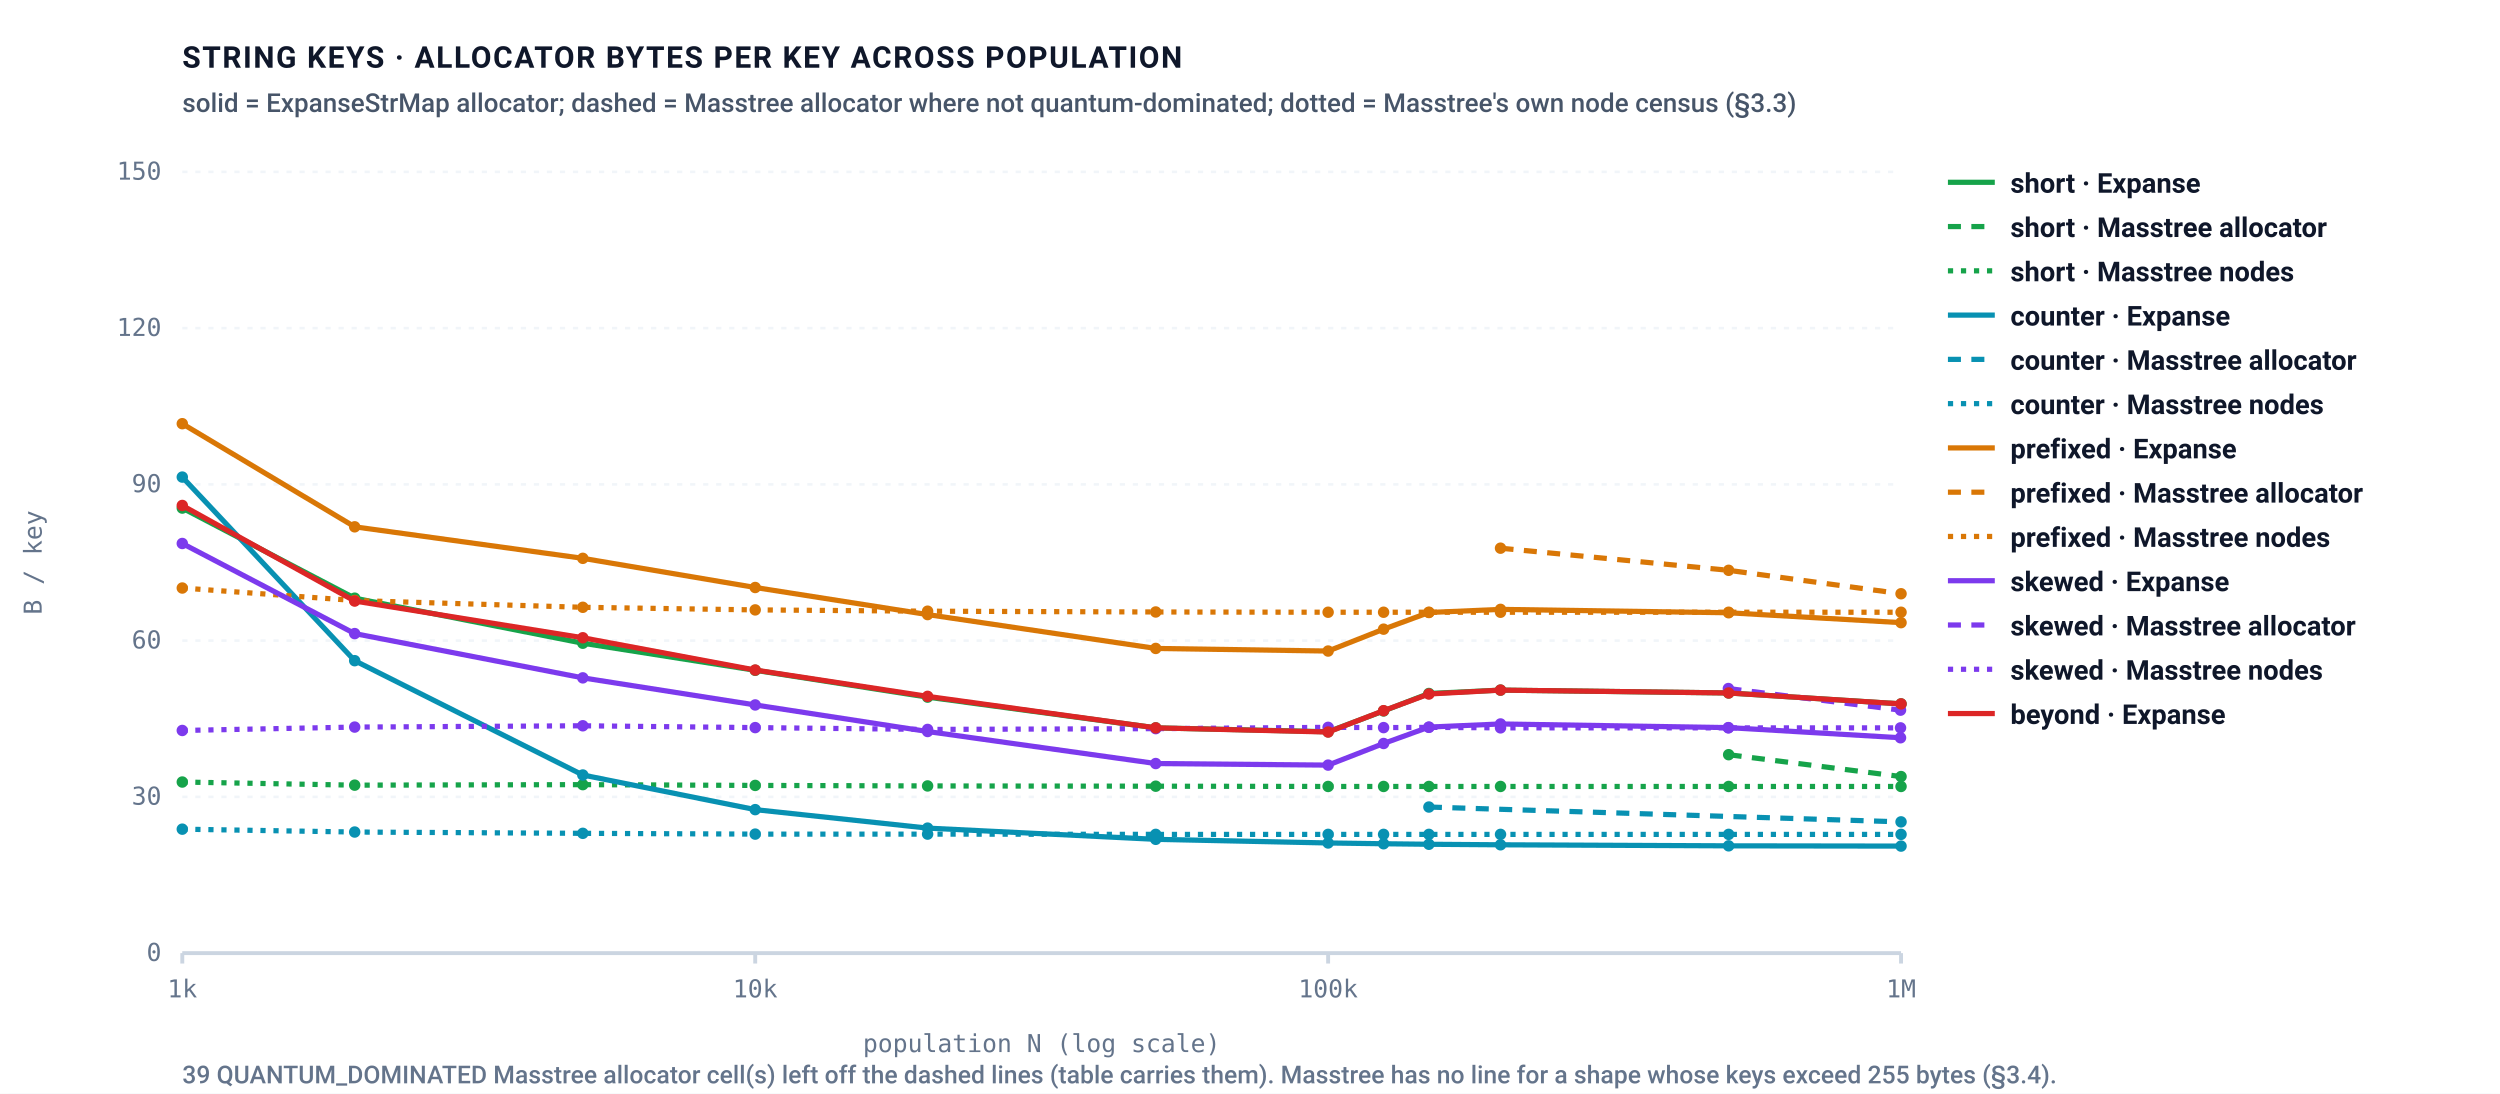
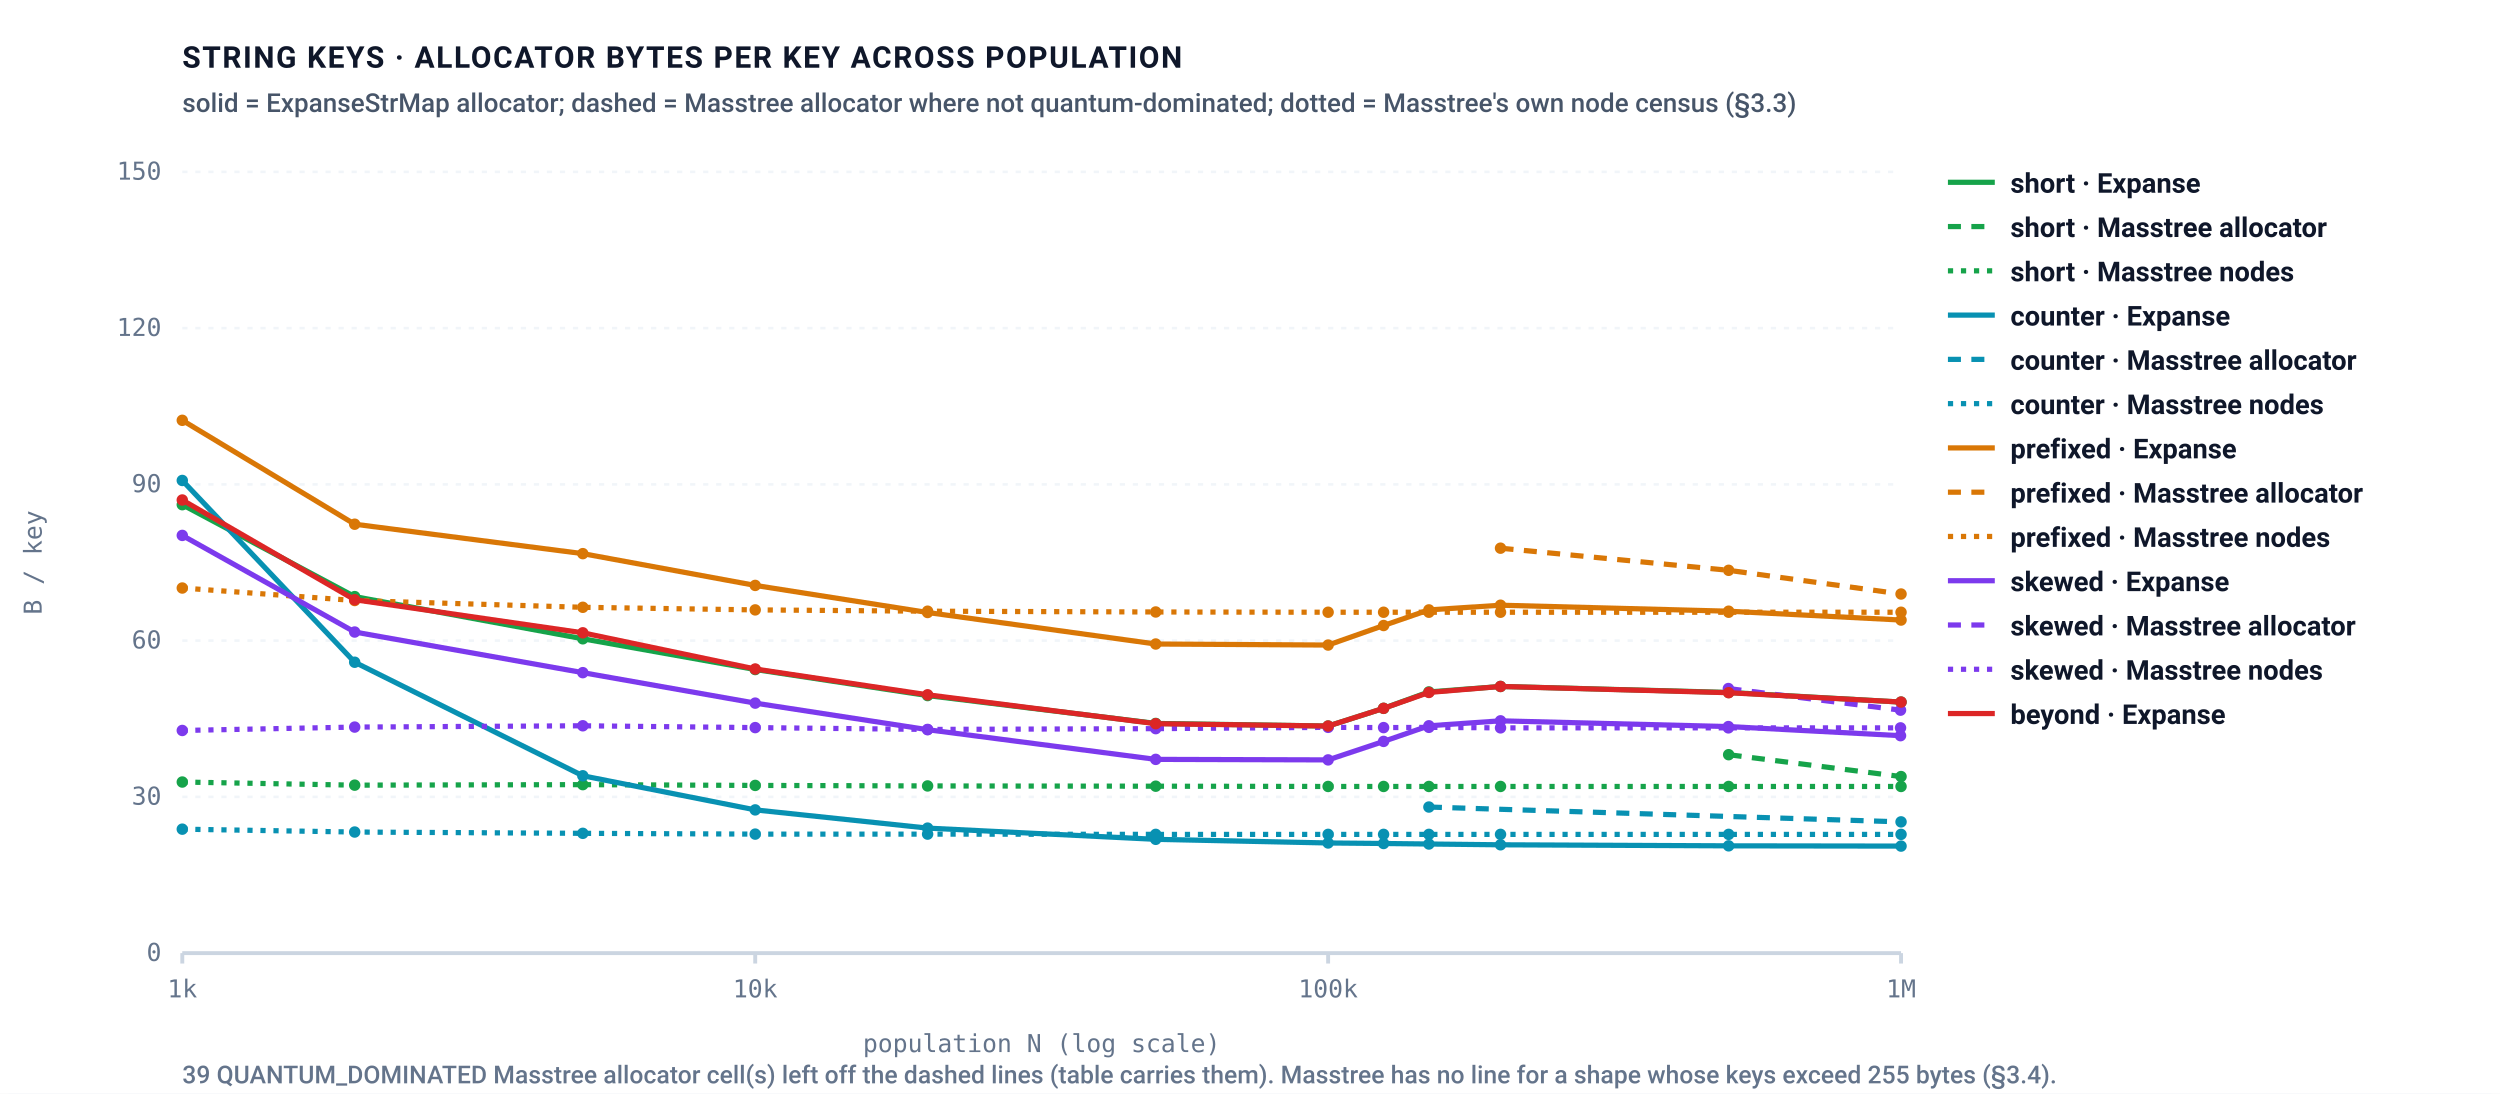
<svg xmlns="http://www.w3.org/2000/svg" role="img" viewBox="0 0 960 420" width="100%" height="100%">
  <defs>
    <style>
      .bg { fill: #ffffff; }
      .border { stroke: #e2e8f0; stroke-width: 1px; fill: none; }
      .grid { stroke: #f1f5f9; stroke-width: 1px; stroke-dasharray: 2,3; }
      .axis { stroke: #cbd5e1; stroke-width: 1.5px; }
      .divider { stroke: #e2e8f0; stroke-width: 1px; }

      .t-title { font-family: -apple-system, BlinkMacSystemFont, "Segoe UI", Roboto, Helvetica, Arial, sans-serif; font-size: 11.5px; font-weight: 700; letter-spacing: 0.6px; fill: #0f172a; text-transform: uppercase; }
      .t-sub { font-family: -apple-system, BlinkMacSystemFont, "Segoe UI", Roboto, Helvetica, Arial, sans-serif; font-size: 10px; font-weight: 500; fill: #475569; }
      .t-unit { font-family: ui-monospace, SFMono-Regular, Menlo, Monaco, Consolas, monospace; font-size: 10px; font-weight: 600; fill: #475569; }
      .t-axis-label { font-family: ui-monospace, SFMono-Regular, Menlo, Monaco, Consolas, monospace; font-size: 9.5px; font-weight: 500; fill: #64748b; }
      .t-bar-label { font-family: -apple-system, BlinkMacSystemFont, "Segoe UI", Roboto, Helvetica, Arial, sans-serif; font-size: 11px; font-weight: 700; fill: #0f172a; }
      .t-legend { font-family: -apple-system, BlinkMacSystemFont, "Segoe UI", Roboto, Helvetica, Arial, sans-serif; font-size: 10.5px; font-weight: 600; fill: #0f172a; }

      .t-val-accent { font-family: ui-monospace, SFMono-Regular, Menlo, Monaco, Consolas, monospace; font-size: 11px; font-weight: 700; fill: #15803d; }
      .t-val-blue { font-family: ui-monospace, SFMono-Regular, Menlo, Monaco, Consolas, monospace; font-size: 11px; font-weight: 600; fill: #2563eb; }
      .t-note { font-family: -apple-system, BlinkMacSystemFont, "Segoe UI", Roboto, Helvetica, Arial, sans-serif; font-size: 9.5px; font-weight: 500; fill: #64748b; }

      .b-expanse { fill: #16a34a; }
      .b-art { fill: #2563eb; }
      .b-masstree { fill: #2563eb; }
      .b-btree { fill: #d97706; }
      .b-hashmap { fill: #7c3aed; }

      .badge-win { fill: #dcfce7; stroke: #86efac; stroke-width: 1px; }
      .badge-win-text { font-family: ui-monospace, SFMono-Regular, Menlo, Monaco, Consolas, monospace; font-size: 9.5px; font-weight: 700; fill: #15803d; text-anchor: middle; }
      .badge-loss { fill: #fef3c7; stroke: #fcd34d; stroke-width: 1px; }
      .badge-loss-text { font-family: ui-monospace, SFMono-Regular, Menlo, Monaco, Consolas, monospace; font-size: 9.5px; font-weight: 700; fill: #b45309; text-anchor: middle; }

      @media (prefers-color-scheme: dark) {
        .bg { fill: #0d1117; }
        .border { stroke: #30363d; }
        .grid { stroke: #21262d; }
        .axis { stroke: #484f58; }
        .divider { stroke: #21262d; }
        .t-title { fill: #f0f6fc; }
        .t-sub { fill: #94a3b8; }
        .t-unit { fill: #94a3b8; }
        .t-axis-label { fill: #94a3b8; }
        .t-bar-label { fill: #f8fafc; }
        .t-legend { fill: #f8fafc; }
        .t-val-accent { fill: #4ade80; }
        .t-val-blue { fill: #38bdf8; }
        .t-note { fill: #94a3b8; }
        .b-expanse { fill: #22c55e; }
        .b-art { fill: #3b82f6; }
        .b-masstree { fill: #3b82f6; }
        .b-btree { fill: #f59e0b; }
        .b-hashmap { fill: #a855f7; }
        .badge-win { fill: #052e16; stroke: #166534; }
        .badge-win-text { fill: #4ade80; }
        .badge-loss { fill: #451a03; stroke: #92400e; }
        .badge-loss-text { fill: #fbbf24; }
      }

      :root[data-theme="dark"] .bg, [data-theme="dark"] .bg { fill: #0d1117; }
      :root[data-theme="dark"] .border, [data-theme="dark"] .border { stroke: #30363d; }
      :root[data-theme="dark"] .grid, [data-theme="dark"] .grid { stroke: #21262d; }
      :root[data-theme="dark"] .axis, [data-theme="dark"] .axis { stroke: #484f58; }
      :root[data-theme="dark"] .divider, [data-theme="dark"] .divider { stroke: #21262d; }
      :root[data-theme="dark"] .t-title, [data-theme="dark"] .t-title { fill: #f0f6fc; }
      :root[data-theme="dark"] .t-sub, [data-theme="dark"] .t-sub { fill: #94a3b8; }
      :root[data-theme="dark"] .t-unit, [data-theme="dark"] .t-unit { fill: #94a3b8; }
      :root[data-theme="dark"] .t-axis-label, [data-theme="dark"] .t-axis-label { fill: #94a3b8; }
      :root[data-theme="dark"] .t-bar-label, [data-theme="dark"] .t-bar-label { fill: #f8fafc; }
      :root[data-theme="dark"] .t-legend, [data-theme="dark"] .t-legend { fill: #f8fafc; }
      :root[data-theme="dark"] .t-val-accent, [data-theme="dark"] .t-val-accent { fill: #4ade80; }
      :root[data-theme="dark"] .t-val-blue, [data-theme="dark"] .t-val-blue { fill: #38bdf8; }
      :root[data-theme="dark"] .t-note, [data-theme="dark"] .t-note { fill: #94a3b8; }
      :root[data-theme="dark"] .b-expanse, [data-theme="dark"] .b-expanse { fill: #22c55e; }
      :root[data-theme="dark"] .b-art, [data-theme="dark"] .b-art { fill: #3b82f6; }
      :root[data-theme="dark"] .b-masstree, [data-theme="dark"] .b-masstree { fill: #3b82f6; }
      :root[data-theme="dark"] .b-btree, [data-theme="dark"] .b-btree { fill: #f59e0b; }
      :root[data-theme="dark"] .b-hashmap, [data-theme="dark"] .b-hashmap { fill: #a855f7; }
      :root[data-theme="dark"] .badge-win, [data-theme="dark"] .badge-win { fill: #052e16; stroke: #166534; }
      :root[data-theme="dark"] .badge-win-text, [data-theme="dark"] .badge-win-text { fill: #4ade80; }
      :root[data-theme="dark"] .badge-loss, [data-theme="dark"] .badge-loss { fill: #451a03; stroke: #92400e; }
      :root[data-theme="dark"] .badge-loss-text, [data-theme="dark"] .badge-loss-text { fill: #fbbf24; }
    </style>
  </defs>
  <rect width="100%" height="100%" class="bg" rx="6" />
  <rect width="100%" height="100%" class="border" rx="6" />
  <rect class="bg" x="0" y="0" width="960" height="420" />
  <text class="t-title" x="70" y="26">STRING KEYS · ALLOCATOR BYTES PER KEY ACROSS POPULATION</text>
  <text class="t-sub" x="70" y="43">solid = ExpanseStrMap allocator; dashed = Masstree allocator where not quantum-dominated; dotted = Masstree's own node census (§3.3)</text>
  <line class="grid" x1="70" y1="366.0" x2="730" y2="366.0" />
  <text class="t-axis-label" x="62" y="369.0" text-anchor="end">0</text>
  <line class="grid" x1="70" y1="306.0" x2="730" y2="306.0" />
  <text class="t-axis-label" x="62" y="309.0" text-anchor="end">30</text>
  <line class="grid" x1="70" y1="246.0" x2="730" y2="246.0" />
  <text class="t-axis-label" x="62" y="249.0" text-anchor="end">60</text>
  <line class="grid" x1="70" y1="186.0" x2="730" y2="186.0" />
  <text class="t-axis-label" x="62" y="189.0" text-anchor="end">90</text>
  <line class="grid" x1="70" y1="126.0" x2="730" y2="126.0" />
  <text class="t-axis-label" x="62" y="129.0" text-anchor="end">120</text>
  <line class="grid" x1="70" y1="66.0" x2="730" y2="66.0" />
  <text class="t-axis-label" x="62" y="69.0" text-anchor="end">150</text>
  <line class="axis" x1="70.0" y1="366" x2="70.0" y2="370" />
  <text class="t-axis-label" x="70.0" y="383.0" text-anchor="middle">1k</text>
  <line class="axis" x1="290.0" y1="366" x2="290.0" y2="370" />
  <text class="t-axis-label" x="290.0" y="383.0" text-anchor="middle">10k</text>
  <line class="axis" x1="510.0" y1="366" x2="510.0" y2="370" />
  <text class="t-axis-label" x="510.0" y="383.0" text-anchor="middle">100k</text>
  <line class="axis" x1="730.0" y1="366" x2="730.0" y2="370" />
  <text class="t-axis-label" x="730.0" y="383.0" text-anchor="middle">1M</text>
  <text class="t-axis-label" x="400.0" y="404" text-anchor="middle">population N (log scale)</text>
  <text class="t-axis-label" x="16" y="216.0" text-anchor="middle" transform="rotate(-90 16 216.0)">B / key</text>
  <line class="axis" x1="70" y1="366" x2="730" y2="366" />
-   <path d="M70.0,195.1 L136.2,229.7 L223.8,247.0 L290.0,257.4 L356.2,267.7 L443.8,279.5 L510.0,281.0 L531.3,273.0 L548.7,266.3 L576.2,265.0 L663.8,266.1 L730.0,270.3" fill="none" stroke="#16a34a" stroke-width="2" stroke-dasharray="4 0" stroke-linejoin="round" />
-   <circle cx="70.0" cy="195.1" r="2.2" fill="#16a34a" />
-   <circle cx="136.2" cy="229.7" r="2.2" fill="#16a34a" />
-   <circle cx="223.8" cy="247.0" r="2.2" fill="#16a34a" />
-   <circle cx="290.0" cy="257.4" r="2.2" fill="#16a34a" />
-   <circle cx="356.2" cy="267.7" r="2.2" fill="#16a34a" />
-   <circle cx="443.8" cy="279.5" r="2.2" fill="#16a34a" />
-   <circle cx="510.0" cy="281.0" r="2.2" fill="#16a34a" />
-   <circle cx="531.3" cy="273.0" r="2.2" fill="#16a34a" />
-   <circle cx="548.7" cy="266.3" r="2.2" fill="#16a34a" />
-   <circle cx="576.2" cy="265.0" r="2.2" fill="#16a34a" />
-   <circle cx="663.8" cy="266.1" r="2.2" fill="#16a34a" />
-   <circle cx="730.0" cy="270.3" r="2.2" fill="#16a34a" />
+   <path d="M70.0,193.8 L136.2,229.1 L223.8,245.3 L290.0,257.1 L356.2,267.1 L443.8,277.8 L510.0,278.8 L531.3,272.0 L548.7,265.7 L576.2,263.6 L663.8,265.9 L730.0,269.6" fill="none" stroke="#16a34a" stroke-width="2" stroke-dasharray="4 0" stroke-linejoin="round" />
+   <circle cx="70.0" cy="193.8" r="2.2" fill="#16a34a" />
+   <circle cx="136.2" cy="229.1" r="2.2" fill="#16a34a" />
+   <circle cx="223.8" cy="245.3" r="2.2" fill="#16a34a" />
+   <circle cx="290.0" cy="257.1" r="2.2" fill="#16a34a" />
+   <circle cx="356.2" cy="267.1" r="2.2" fill="#16a34a" />
+   <circle cx="443.8" cy="277.8" r="2.2" fill="#16a34a" />
+   <circle cx="510.0" cy="278.8" r="2.2" fill="#16a34a" />
+   <circle cx="531.3" cy="272.0" r="2.2" fill="#16a34a" />
+   <circle cx="548.7" cy="265.7" r="2.2" fill="#16a34a" />
+   <circle cx="576.2" cy="263.6" r="2.2" fill="#16a34a" />
+   <circle cx="663.8" cy="265.9" r="2.2" fill="#16a34a" />
+   <circle cx="730.0" cy="269.6" r="2.2" fill="#16a34a" />
  <line x1="748" y1="70" x2="766" y2="70" stroke="#16a34a" stroke-width="2" stroke-dasharray="4 0" />
  <text class="t-legend" x="772" y="74">short · Expanse</text>
  <path d="M663.8,289.8 L730.0,298.2" fill="none" stroke="#16a34a" stroke-width="2" stroke-dasharray="5 4" stroke-linejoin="round" />
  <circle cx="663.8" cy="289.8" r="2.2" fill="#16a34a" />
  <circle cx="730.0" cy="298.2" r="2.2" fill="#16a34a" />
  <line x1="748" y1="87" x2="766" y2="87" stroke="#16a34a" stroke-width="2" stroke-dasharray="5 4" />
  <text class="t-legend" x="772" y="91">short · Masstree allocator</text>
  <path d="M70.0,300.3 L136.2,301.5 L223.8,301.3 L290.0,301.6 L356.2,301.8 L443.8,301.9 L510.0,302.0 L531.3,302.0 L548.7,302.0 L576.2,302.0 L663.8,302.0 L730.0,302.0" fill="none" stroke="#16a34a" stroke-width="2" stroke-dasharray="2 3" stroke-linejoin="round" />
  <circle cx="70.0" cy="300.3" r="2.2" fill="#16a34a" />
  <circle cx="136.2" cy="301.5" r="2.2" fill="#16a34a" />
  <circle cx="223.8" cy="301.3" r="2.2" fill="#16a34a" />
  <circle cx="290.0" cy="301.6" r="2.2" fill="#16a34a" />
  <circle cx="356.2" cy="301.8" r="2.2" fill="#16a34a" />
  <circle cx="443.8" cy="301.9" r="2.2" fill="#16a34a" />
  <circle cx="510.0" cy="302.0" r="2.2" fill="#16a34a" />
  <circle cx="531.3" cy="302.0" r="2.2" fill="#16a34a" />
  <circle cx="548.7" cy="302.0" r="2.2" fill="#16a34a" />
  <circle cx="576.2" cy="302.0" r="2.2" fill="#16a34a" />
  <circle cx="663.8" cy="302.0" r="2.2" fill="#16a34a" />
  <circle cx="730.0" cy="302.0" r="2.2" fill="#16a34a" />
  <line x1="748" y1="104" x2="766" y2="104" stroke="#16a34a" stroke-width="2" stroke-dasharray="2 3" />
  <text class="t-legend" x="772" y="108">short · Masstree nodes</text>
-   <path d="M70.0,183.2 L136.2,253.7 L223.8,297.6 L290.0,310.9 L356.2,318.0 L443.8,322.3 L510.0,323.7 L531.3,324.0 L548.7,324.2 L576.2,324.4 L663.8,324.8 L730.0,324.9" fill="none" stroke="#0891b2" stroke-width="2" stroke-dasharray="4 0" stroke-linejoin="round" />
-   <circle cx="70.0" cy="183.2" r="2.2" fill="#0891b2" />
-   <circle cx="136.2" cy="253.7" r="2.2" fill="#0891b2" />
-   <circle cx="223.8" cy="297.6" r="2.2" fill="#0891b2" />
-   <circle cx="290.0" cy="310.9" r="2.2" fill="#0891b2" />
+   <path d="M70.0,184.5 L136.2,254.3 L223.8,297.9 L290.0,311.0 L356.2,318.0 L443.8,322.3 L510.0,323.7 L531.3,323.9 L548.7,324.1 L576.2,324.4 L663.8,324.8 L730.0,324.9" fill="none" stroke="#0891b2" stroke-width="2" stroke-dasharray="4 0" stroke-linejoin="round" />
+   <circle cx="70.0" cy="184.5" r="2.2" fill="#0891b2" />
+   <circle cx="136.2" cy="254.3" r="2.2" fill="#0891b2" />
+   <circle cx="223.8" cy="297.9" r="2.2" fill="#0891b2" />
+   <circle cx="290.0" cy="311.0" r="2.2" fill="#0891b2" />
  <circle cx="356.2" cy="318.0" r="2.2" fill="#0891b2" />
  <circle cx="443.8" cy="322.3" r="2.2" fill="#0891b2" />
  <circle cx="510.0" cy="323.7" r="2.2" fill="#0891b2" />
-   <circle cx="531.3" cy="324.0" r="2.2" fill="#0891b2" />
-   <circle cx="548.7" cy="324.2" r="2.2" fill="#0891b2" />
+   <circle cx="531.3" cy="323.9" r="2.2" fill="#0891b2" />
+   <circle cx="548.7" cy="324.1" r="2.2" fill="#0891b2" />
  <circle cx="576.2" cy="324.4" r="2.2" fill="#0891b2" />
  <circle cx="663.8" cy="324.8" r="2.2" fill="#0891b2" />
  <circle cx="730.0" cy="324.9" r="2.2" fill="#0891b2" />
  <line x1="748" y1="121" x2="766" y2="121" stroke="#0891b2" stroke-width="2" stroke-dasharray="4 0" />
  <text class="t-legend" x="772" y="125">counter · Expanse</text>
  <path d="M548.7,309.9 L730.0,315.6" fill="none" stroke="#0891b2" stroke-width="2" stroke-dasharray="5 4" stroke-linejoin="round" />
  <circle cx="548.7" cy="309.9" r="2.2" fill="#0891b2" />
  <circle cx="730.0" cy="315.6" r="2.2" fill="#0891b2" />
  <line x1="748" y1="138" x2="766" y2="138" stroke="#0891b2" stroke-width="2" stroke-dasharray="5 4" />
  <text class="t-legend" x="772" y="142">counter · Masstree allocator</text>
  <path d="M70.0,318.4 L136.2,319.5 L223.8,320.0 L290.0,320.3 L356.2,320.3 L443.8,320.4 L510.0,320.4 L531.3,320.4 L548.7,320.4 L576.2,320.4 L663.8,320.4 L730.0,320.4" fill="none" stroke="#0891b2" stroke-width="2" stroke-dasharray="2 3" stroke-linejoin="round" />
  <circle cx="70.0" cy="318.4" r="2.2" fill="#0891b2" />
  <circle cx="136.2" cy="319.5" r="2.2" fill="#0891b2" />
  <circle cx="223.8" cy="320.0" r="2.2" fill="#0891b2" />
  <circle cx="290.0" cy="320.3" r="2.2" fill="#0891b2" />
  <circle cx="356.2" cy="320.3" r="2.2" fill="#0891b2" />
  <circle cx="443.8" cy="320.4" r="2.2" fill="#0891b2" />
  <circle cx="510.0" cy="320.4" r="2.2" fill="#0891b2" />
  <circle cx="531.3" cy="320.4" r="2.2" fill="#0891b2" />
  <circle cx="548.7" cy="320.4" r="2.2" fill="#0891b2" />
  <circle cx="576.2" cy="320.4" r="2.2" fill="#0891b2" />
  <circle cx="663.8" cy="320.4" r="2.2" fill="#0891b2" />
  <circle cx="730.0" cy="320.4" r="2.2" fill="#0891b2" />
  <line x1="748" y1="155" x2="766" y2="155" stroke="#0891b2" stroke-width="2" stroke-dasharray="2 3" />
  <text class="t-legend" x="772" y="159">counter · Masstree nodes</text>
-   <path d="M70.0,162.7 L136.2,202.3 L223.8,214.4 L290.0,225.6 L356.2,236.0 L443.8,249.0 L510.0,250.0 L531.3,241.6 L548.7,235.2 L576.2,234.0 L663.8,235.3 L730.0,239.1" fill="none" stroke="#d97706" stroke-width="2" stroke-dasharray="4 0" stroke-linejoin="round" />
-   <circle cx="70.0" cy="162.7" r="2.2" fill="#d97706" />
-   <circle cx="136.2" cy="202.3" r="2.2" fill="#d97706" />
-   <circle cx="223.8" cy="214.4" r="2.2" fill="#d97706" />
-   <circle cx="290.0" cy="225.6" r="2.2" fill="#d97706" />
-   <circle cx="356.2" cy="236.0" r="2.2" fill="#d97706" />
-   <circle cx="443.8" cy="249.0" r="2.2" fill="#d97706" />
-   <circle cx="510.0" cy="250.0" r="2.2" fill="#d97706" />
-   <circle cx="531.3" cy="241.6" r="2.2" fill="#d97706" />
-   <circle cx="548.7" cy="235.2" r="2.2" fill="#d97706" />
-   <circle cx="576.2" cy="234.0" r="2.2" fill="#d97706" />
-   <circle cx="663.8" cy="235.3" r="2.2" fill="#d97706" />
-   <circle cx="730.0" cy="239.1" r="2.2" fill="#d97706" />
+   <path d="M70.0,161.4 L136.2,201.3 L223.8,212.6 L290.0,224.8 L356.2,235.2 L443.8,247.3 L510.0,247.7 L531.3,240.2 L548.7,234.2 L576.2,232.4 L663.8,234.7 L730.0,238.1" fill="none" stroke="#d97706" stroke-width="2" stroke-dasharray="4 0" stroke-linejoin="round" />
+   <circle cx="70.0" cy="161.4" r="2.2" fill="#d97706" />
+   <circle cx="136.2" cy="201.3" r="2.2" fill="#d97706" />
+   <circle cx="223.8" cy="212.6" r="2.2" fill="#d97706" />
+   <circle cx="290.0" cy="224.8" r="2.2" fill="#d97706" />
+   <circle cx="356.2" cy="235.2" r="2.2" fill="#d97706" />
+   <circle cx="443.8" cy="247.3" r="2.2" fill="#d97706" />
+   <circle cx="510.0" cy="247.7" r="2.2" fill="#d97706" />
+   <circle cx="531.3" cy="240.2" r="2.2" fill="#d97706" />
+   <circle cx="548.7" cy="234.2" r="2.2" fill="#d97706" />
+   <circle cx="576.2" cy="232.4" r="2.2" fill="#d97706" />
+   <circle cx="663.8" cy="234.7" r="2.2" fill="#d97706" />
+   <circle cx="730.0" cy="238.1" r="2.2" fill="#d97706" />
  <line x1="748" y1="172" x2="766" y2="172" stroke="#d97706" stroke-width="2" stroke-dasharray="4 0" />
  <text class="t-legend" x="772" y="176">prefixed · Expanse</text>
-   <path d="M576.2,210.5 L663.8,219.0 L730.0,228.0" fill="none" stroke="#d97706" stroke-width="2" stroke-dasharray="5 4" stroke-linejoin="round" />
+   <path d="M576.2,210.5 L663.8,219.0 L730.0,228.1" fill="none" stroke="#d97706" stroke-width="2" stroke-dasharray="5 4" stroke-linejoin="round" />
  <circle cx="576.2" cy="210.5" r="2.2" fill="#d97706" />
  <circle cx="663.8" cy="219.0" r="2.2" fill="#d97706" />
-   <circle cx="730.0" cy="228.0" r="2.2" fill="#d97706" />
+   <circle cx="730.0" cy="228.1" r="2.2" fill="#d97706" />
  <line x1="748" y1="189" x2="766" y2="189" stroke="#d97706" stroke-width="2" stroke-dasharray="5 4" />
  <text class="t-legend" x="772" y="193">prefixed · Masstree allocator</text>
  <path d="M70.0,225.8 L136.2,230.6 L223.8,233.2 L290.0,234.2 L356.2,234.7 L443.8,235.0 L510.0,235.1 L531.3,235.1 L548.7,235.1 L576.2,235.1 L663.8,235.1 L730.0,235.1" fill="none" stroke="#d97706" stroke-width="2" stroke-dasharray="2 3" stroke-linejoin="round" />
  <circle cx="70.0" cy="225.8" r="2.2" fill="#d97706" />
  <circle cx="136.2" cy="230.6" r="2.2" fill="#d97706" />
  <circle cx="223.8" cy="233.2" r="2.2" fill="#d97706" />
  <circle cx="290.0" cy="234.2" r="2.2" fill="#d97706" />
  <circle cx="356.2" cy="234.7" r="2.2" fill="#d97706" />
  <circle cx="443.8" cy="235.0" r="2.2" fill="#d97706" />
  <circle cx="510.0" cy="235.1" r="2.2" fill="#d97706" />
  <circle cx="531.3" cy="235.1" r="2.2" fill="#d97706" />
  <circle cx="548.7" cy="235.1" r="2.2" fill="#d97706" />
  <circle cx="576.2" cy="235.1" r="2.2" fill="#d97706" />
  <circle cx="663.8" cy="235.1" r="2.2" fill="#d97706" />
  <circle cx="730.0" cy="235.1" r="2.2" fill="#d97706" />
  <line x1="748" y1="206" x2="766" y2="206" stroke="#d97706" stroke-width="2" stroke-dasharray="2 3" />
  <text class="t-legend" x="772" y="210">prefixed · Masstree nodes</text>
-   <path d="M70.0,208.7 L136.2,243.3 L223.8,260.3 L290.0,270.7 L356.2,280.9 L443.8,293.2 L510.0,293.8 L531.3,285.5 L548.7,279.2 L576.2,278.0 L663.7,279.4 L729.8,283.3" fill="none" stroke="#7c3aed" stroke-width="2" stroke-dasharray="4 0" stroke-linejoin="round" />
-   <circle cx="70.0" cy="208.7" r="2.2" fill="#7c3aed" />
-   <circle cx="136.2" cy="243.3" r="2.2" fill="#7c3aed" />
-   <circle cx="223.8" cy="260.3" r="2.2" fill="#7c3aed" />
-   <circle cx="290.0" cy="270.7" r="2.2" fill="#7c3aed" />
-   <circle cx="356.2" cy="280.9" r="2.2" fill="#7c3aed" />
-   <circle cx="443.8" cy="293.2" r="2.2" fill="#7c3aed" />
-   <circle cx="510.0" cy="293.8" r="2.2" fill="#7c3aed" />
-   <circle cx="531.3" cy="285.5" r="2.2" fill="#7c3aed" />
-   <circle cx="548.7" cy="279.2" r="2.2" fill="#7c3aed" />
-   <circle cx="576.2" cy="278.0" r="2.2" fill="#7c3aed" />
-   <circle cx="663.7" cy="279.4" r="2.2" fill="#7c3aed" />
-   <circle cx="729.8" cy="283.3" r="2.2" fill="#7c3aed" />
+   <path d="M70.0,205.6 L136.2,242.7 L223.8,258.3 L290.0,270.0 L356.2,280.2 L443.8,291.6 L510.0,291.8 L531.3,284.7 L548.7,278.7 L576.2,276.8 L663.7,279.0 L729.8,282.5" fill="none" stroke="#7c3aed" stroke-width="2" stroke-dasharray="4 0" stroke-linejoin="round" />
+   <circle cx="70.0" cy="205.6" r="2.2" fill="#7c3aed" />
+   <circle cx="136.2" cy="242.7" r="2.2" fill="#7c3aed" />
+   <circle cx="223.8" cy="258.3" r="2.2" fill="#7c3aed" />
+   <circle cx="290.0" cy="270.0" r="2.2" fill="#7c3aed" />
+   <circle cx="356.2" cy="280.2" r="2.2" fill="#7c3aed" />
+   <circle cx="443.8" cy="291.6" r="2.2" fill="#7c3aed" />
+   <circle cx="510.0" cy="291.8" r="2.2" fill="#7c3aed" />
+   <circle cx="531.3" cy="284.7" r="2.2" fill="#7c3aed" />
+   <circle cx="548.7" cy="278.7" r="2.2" fill="#7c3aed" />
+   <circle cx="576.2" cy="276.8" r="2.2" fill="#7c3aed" />
+   <circle cx="663.7" cy="279.0" r="2.2" fill="#7c3aed" />
+   <circle cx="729.8" cy="282.5" r="2.2" fill="#7c3aed" />
  <line x1="748" y1="223" x2="766" y2="223" stroke="#7c3aed" stroke-width="2" stroke-dasharray="4 0" />
  <text class="t-legend" x="772" y="227">skewed · Expanse</text>
  <path d="M663.7,264.4 L729.8,272.7" fill="none" stroke="#7c3aed" stroke-width="2" stroke-dasharray="5 4" stroke-linejoin="round" />
  <circle cx="663.7" cy="264.4" r="2.2" fill="#7c3aed" />
  <circle cx="729.8" cy="272.7" r="2.2" fill="#7c3aed" />
  <line x1="748" y1="240" x2="766" y2="240" stroke="#7c3aed" stroke-width="2" stroke-dasharray="5 4" />
  <text class="t-legend" x="772" y="244">skewed · Masstree allocator</text>
  <path d="M70.0,280.5 L136.2,279.2 L223.8,278.7 L290.0,279.4 L356.2,280.1 L443.8,279.8 L510.0,279.3 L531.3,279.4 L548.7,279.3 L576.2,279.5 L663.7,279.5 L729.8,279.5" fill="none" stroke="#7c3aed" stroke-width="2" stroke-dasharray="2 3" stroke-linejoin="round" />
  <circle cx="70.0" cy="280.5" r="2.2" fill="#7c3aed" />
  <circle cx="136.2" cy="279.2" r="2.2" fill="#7c3aed" />
  <circle cx="223.8" cy="278.7" r="2.2" fill="#7c3aed" />
  <circle cx="290.0" cy="279.4" r="2.2" fill="#7c3aed" />
  <circle cx="356.2" cy="280.1" r="2.2" fill="#7c3aed" />
  <circle cx="443.8" cy="279.8" r="2.2" fill="#7c3aed" />
  <circle cx="510.0" cy="279.3" r="2.2" fill="#7c3aed" />
  <circle cx="531.3" cy="279.4" r="2.2" fill="#7c3aed" />
  <circle cx="548.7" cy="279.3" r="2.2" fill="#7c3aed" />
  <circle cx="576.2" cy="279.5" r="2.2" fill="#7c3aed" />
  <circle cx="663.7" cy="279.5" r="2.2" fill="#7c3aed" />
  <circle cx="729.8" cy="279.5" r="2.2" fill="#7c3aed" />
  <line x1="748" y1="257" x2="766" y2="257" stroke="#7c3aed" stroke-width="2" stroke-dasharray="2 3" />
  <text class="t-legend" x="772" y="261">skewed · Masstree nodes</text>
-   <path d="M70.0,194.1 L136.2,230.8 L223.8,244.9 L290.0,257.3 L356.2,267.4 L443.8,279.5 L510.0,281.1 L531.3,272.9 L548.7,266.5 L576.2,265.0 L663.8,266.1 L730.0,270.3" fill="none" stroke="#dc2626" stroke-width="2" stroke-dasharray="4 0" stroke-linejoin="round" />
-   <circle cx="70.0" cy="194.1" r="2.2" fill="#dc2626" />
-   <circle cx="136.2" cy="230.8" r="2.2" fill="#dc2626" />
-   <circle cx="223.8" cy="244.9" r="2.2" fill="#dc2626" />
-   <circle cx="290.0" cy="257.3" r="2.2" fill="#dc2626" />
-   <circle cx="356.2" cy="267.4" r="2.2" fill="#dc2626" />
-   <circle cx="443.8" cy="279.5" r="2.2" fill="#dc2626" />
-   <circle cx="510.0" cy="281.1" r="2.2" fill="#dc2626" />
-   <circle cx="531.3" cy="272.9" r="2.2" fill="#dc2626" />
-   <circle cx="548.7" cy="266.5" r="2.2" fill="#dc2626" />
-   <circle cx="576.2" cy="265.0" r="2.2" fill="#dc2626" />
-   <circle cx="663.8" cy="266.1" r="2.2" fill="#dc2626" />
-   <circle cx="730.0" cy="270.3" r="2.2" fill="#dc2626" />
+   <path d="M70.0,192.0 L136.2,230.3 L223.8,243.0 L290.0,256.9 L356.2,266.8 L443.8,277.9 L510.0,278.8 L531.3,272.0 L548.7,265.9 L576.2,263.6 L663.8,266.0 L730.0,269.6" fill="none" stroke="#dc2626" stroke-width="2" stroke-dasharray="4 0" stroke-linejoin="round" />
+   <circle cx="70.0" cy="192.0" r="2.2" fill="#dc2626" />
+   <circle cx="136.2" cy="230.3" r="2.2" fill="#dc2626" />
+   <circle cx="223.8" cy="243.0" r="2.2" fill="#dc2626" />
+   <circle cx="290.0" cy="256.9" r="2.2" fill="#dc2626" />
+   <circle cx="356.2" cy="266.8" r="2.2" fill="#dc2626" />
+   <circle cx="443.8" cy="277.9" r="2.2" fill="#dc2626" />
+   <circle cx="510.0" cy="278.8" r="2.2" fill="#dc2626" />
+   <circle cx="531.3" cy="272.0" r="2.2" fill="#dc2626" />
+   <circle cx="548.7" cy="265.9" r="2.2" fill="#dc2626" />
+   <circle cx="576.2" cy="263.6" r="2.2" fill="#dc2626" />
+   <circle cx="663.8" cy="266.0" r="2.2" fill="#dc2626" />
+   <circle cx="730.0" cy="269.6" r="2.2" fill="#dc2626" />
  <line x1="748" y1="274" x2="766" y2="274" stroke="#dc2626" stroke-width="2" stroke-dasharray="4 0" />
  <text class="t-legend" x="772" y="278">beyond · Expanse</text>
  <text class="t-note" x="70" y="416">39 QUANTUM_DOMINATED Masstree allocator cell(s) left off the dashed lines (table carries them). Masstree has no line for a shape whose keys exceed 255 bytes (§3.4).</text>
</svg>
